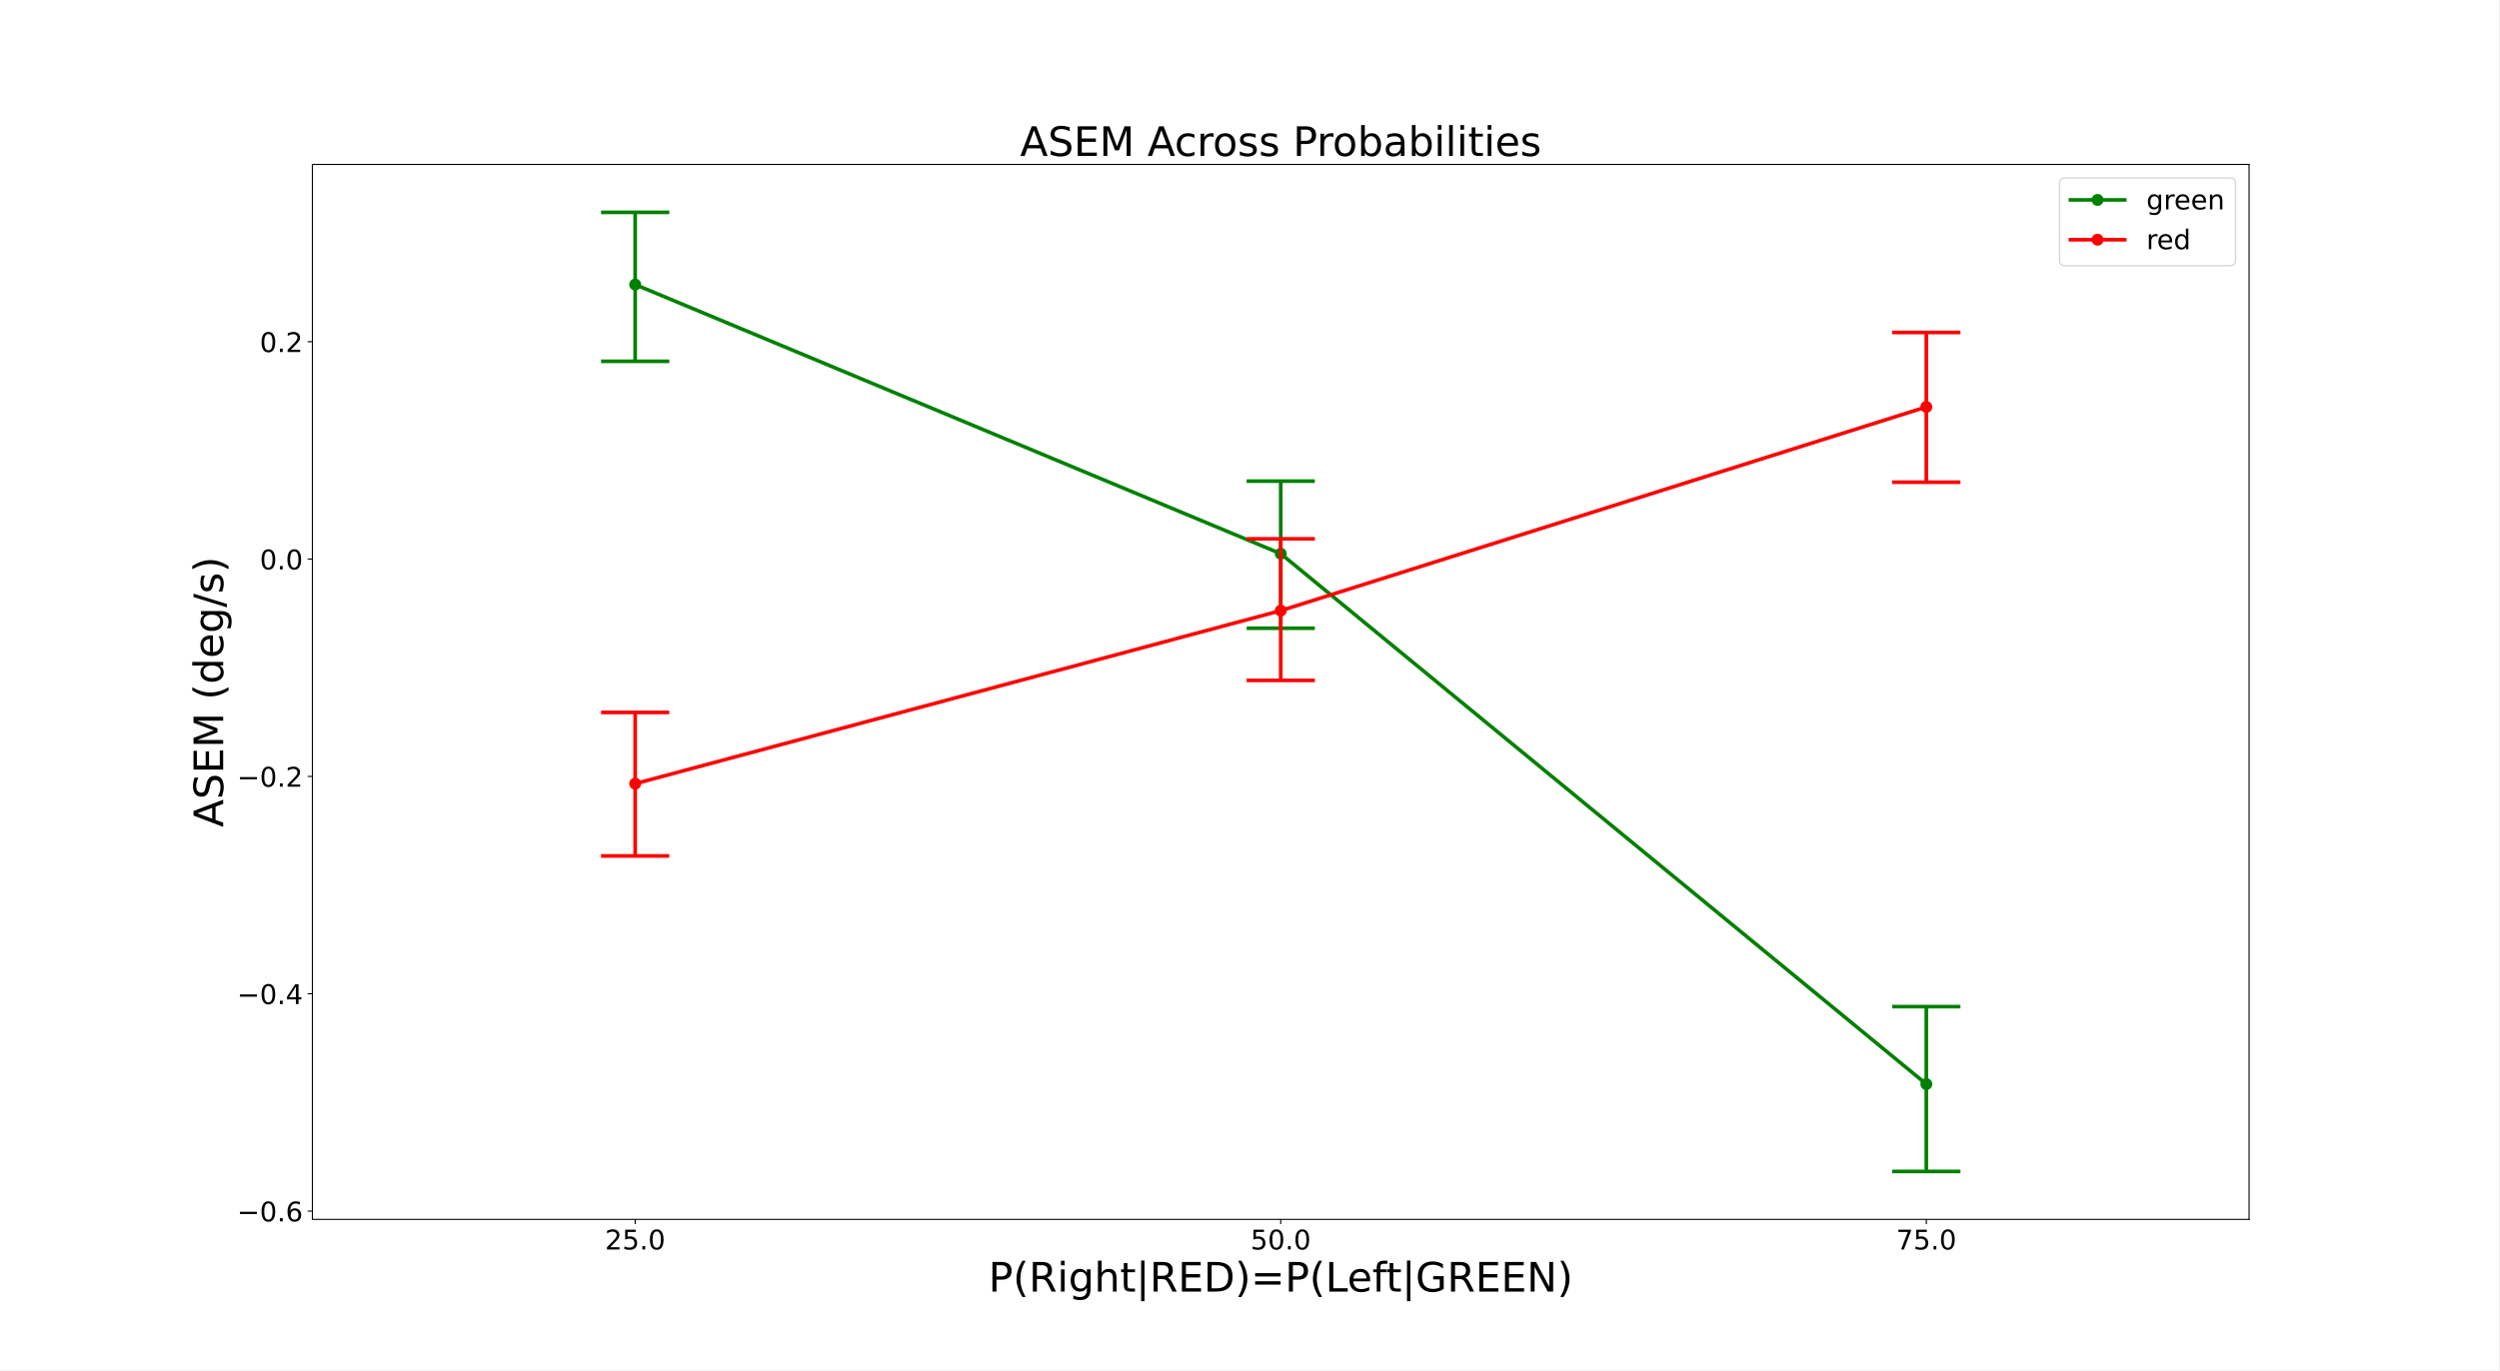
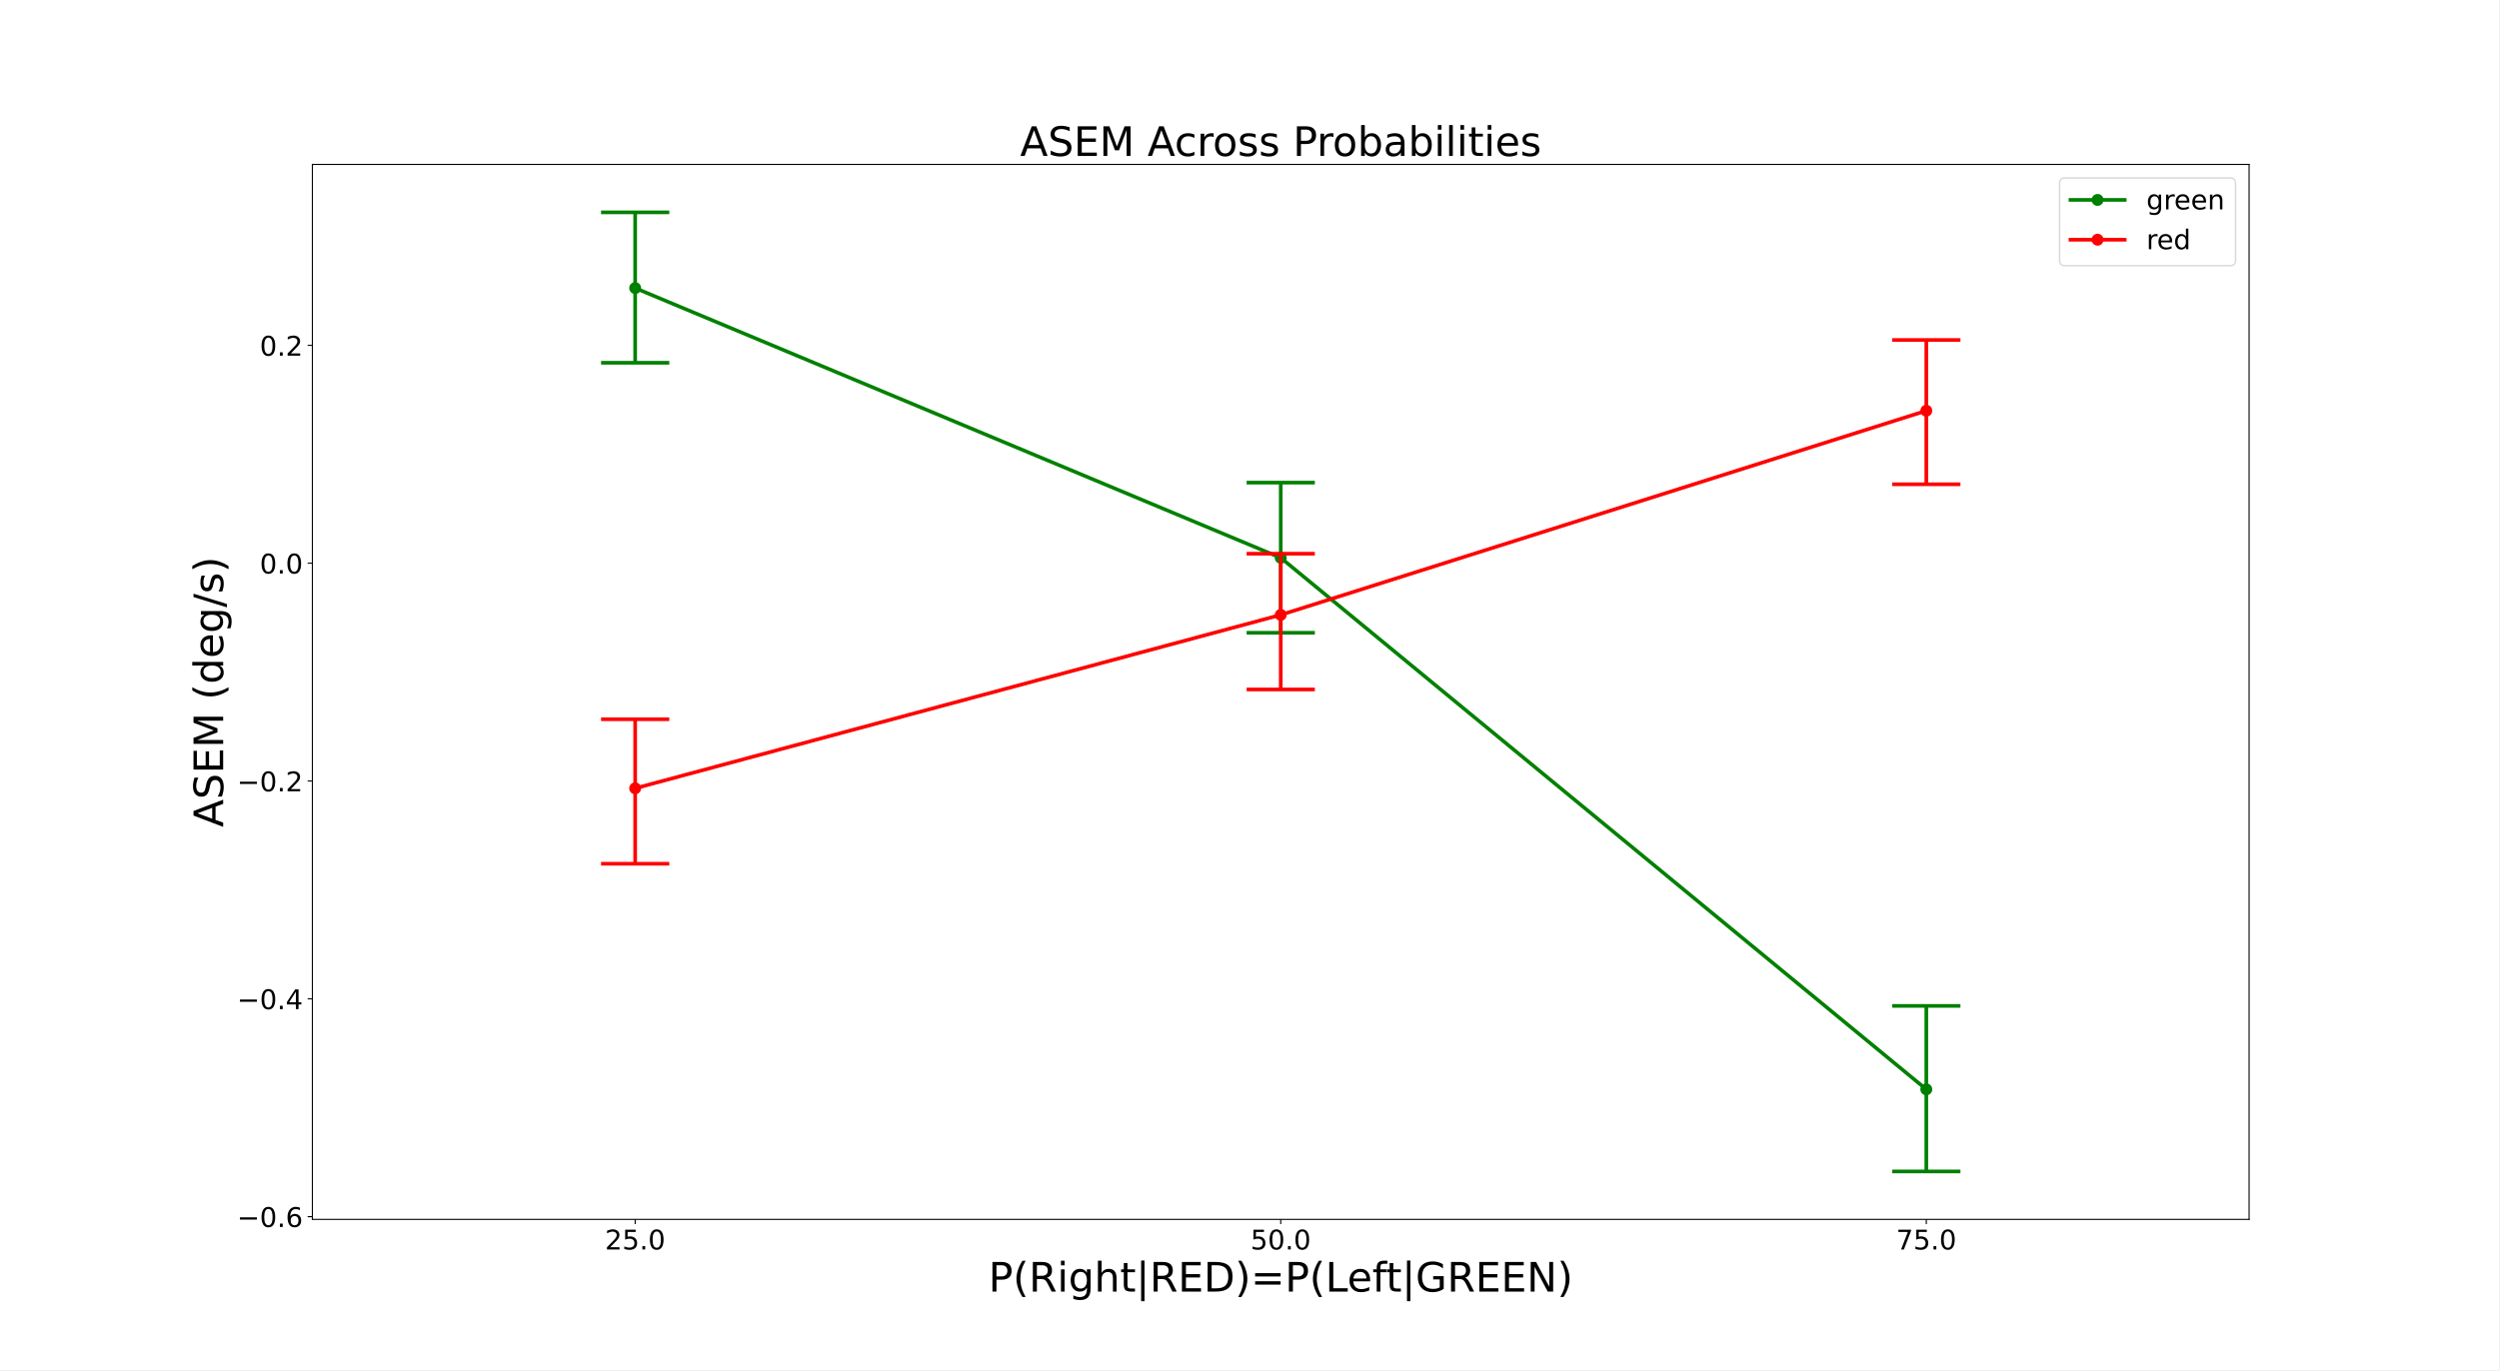
<svg xmlns="http://www.w3.org/2000/svg" xmlns:xlink="http://www.w3.org/1999/xlink" width="1843.2pt" height="1010.88pt" viewBox="0 0 1843.2 1010.88" version="1.1">
  <defs>
    <style type="text/css">*{stroke-linejoin: round; stroke-linecap: butt}</style>
  </defs>
  <g id="figure_1">
    <g id="patch_1">
      <path d="M 0 1010.88  L 1843.2 1010.88  L 1843.2 0  L 0 0  z " style="fill: #ffffff" />
    </g>
    <g id="axes_1">
      <g id="patch_2">
        <path d="M 230.4 899.683  L 1658.88 899.683  L 1658.88 121.306  L 230.4 121.306  z " style="fill: #ffffff" />
      </g>
      <g id="matplotlib.axis_1">
        <g id="xtick_1">
          <g id="line2d_1">
            <defs>
-               <path id="mf4b6a50b9d" d="M 0 0  L 0 3.5  " style="stroke: #000000; stroke-width: 0.8" />
-             </defs>
-             <g>
-               <use xlink:href="#mf4b6a50b9d" x="468.48" y="899.683" style="stroke: #000000; stroke-width: 0.8" />
+               <path id="m1a1787b58d" d="M 0 0  L 0 3.5  " style="stroke: #000000; stroke-width: 0.8" />
+             </defs>
+             <g>
+               <use xlink:href="#m1a1787b58d" x="468.48" y="899.683" style="stroke: #000000; stroke-width: 0.8" />
            </g>
          </g>
          <g id="text_1">
            <g transform="translate(446.2144 921.8801) scale(0.2 -0.2)">
              <defs>
                <path id="DejaVuSans-32" d="M 1228 531  L 3431 531  L 3431 0  L 469 0  L 469 531  Q 828 903 1448 1529  Q 2069 2156 2228 2338  Q 2531 2678 2651 2914  Q 2772 3150 2772 3378  Q 2772 3750 2511 3984  Q 2250 4219 1831 4219  Q 1534 4219 1204 4116  Q 875 4013 500 3803  L 500 4441  Q 881 4594 1212 4672  Q 1544 4750 1819 4750  Q 2544 4750 2975 4387  Q 3406 4025 3406 3419  Q 3406 3131 3298 2873  Q 3191 2616 2906 2266  Q 2828 2175 2409 1742  Q 1991 1309 1228 531  z " transform="scale(0.015625)" />
                <path id="DejaVuSans-35" d="M 691 4666  L 3169 4666  L 3169 4134  L 1269 4134  L 1269 2991  Q 1406 3038 1543 3061  Q 1681 3084 1819 3084  Q 2600 3084 3056 2656  Q 3513 2228 3513 1497  Q 3513 744 3044 326  Q 2575 -91 1722 -91  Q 1428 -91 1123 -41  Q 819 9 494 109  L 494 744  Q 775 591 1075 516  Q 1375 441 1709 441  Q 2250 441 2565 725  Q 2881 1009 2881 1497  Q 2881 1984 2565 2268  Q 2250 2553 1709 2553  Q 1456 2553 1204 2497  Q 953 2441 691 2322  L 691 4666  z " transform="scale(0.015625)" />
                <path id="DejaVuSans-2e" d="M 684 794  L 1344 794  L 1344 0  L 684 0  L 684 794  z " transform="scale(0.015625)" />
                <path id="DejaVuSans-30" d="M 2034 4250  Q 1547 4250 1301 3770  Q 1056 3291 1056 2328  Q 1056 1369 1301 889  Q 1547 409 2034 409  Q 2525 409 2770 889  Q 3016 1369 3016 2328  Q 3016 3291 2770 3770  Q 2525 4250 2034 4250  z M 2034 4750  Q 2819 4750 3233 4129  Q 3647 3509 3647 2328  Q 3647 1150 3233 529  Q 2819 -91 2034 -91  Q 1250 -91 836 529  Q 422 1150 422 2328  Q 422 3509 836 4129  Q 1250 4750 2034 4750  z " transform="scale(0.015625)" />
              </defs>
              <use xlink:href="#DejaVuSans-32" />
              <use xlink:href="#DejaVuSans-35" x="63.623" />
              <use xlink:href="#DejaVuSans-2e" x="127.246" />
              <use xlink:href="#DejaVuSans-30" x="159.033" />
            </g>
          </g>
        </g>
        <g id="xtick_2">
          <g id="line2d_2">
            <g>
-               <use xlink:href="#mf4b6a50b9d" x="944.64" y="899.683" style="stroke: #000000; stroke-width: 0.8" />
+               <use xlink:href="#m1a1787b58d" x="944.64" y="899.683" style="stroke: #000000; stroke-width: 0.8" />
            </g>
          </g>
          <g id="text_2">
            <g transform="translate(922.3744 921.8801) scale(0.2 -0.2)">
              <use xlink:href="#DejaVuSans-35" />
              <use xlink:href="#DejaVuSans-30" x="63.623" />
              <use xlink:href="#DejaVuSans-2e" x="127.246" />
              <use xlink:href="#DejaVuSans-30" x="159.033" />
            </g>
          </g>
        </g>
        <g id="xtick_3">
          <g id="line2d_3">
            <g>
-               <use xlink:href="#mf4b6a50b9d" x="1420.8" y="899.683" style="stroke: #000000; stroke-width: 0.8" />
+               <use xlink:href="#m1a1787b58d" x="1420.8" y="899.683" style="stroke: #000000; stroke-width: 0.8" />
            </g>
          </g>
          <g id="text_3">
            <g transform="translate(1398.534 921.8801) scale(0.2 -0.2)">
              <defs>
                <path id="DejaVuSans-37" d="M 525 4666  L 3525 4666  L 3525 4397  L 1831 0  L 1172 0  L 2766 4134  L 525 4134  L 525 4666  z " transform="scale(0.015625)" />
              </defs>
              <use xlink:href="#DejaVuSans-37" />
              <use xlink:href="#DejaVuSans-35" x="63.623" />
              <use xlink:href="#DejaVuSans-2e" x="127.246" />
              <use xlink:href="#DejaVuSans-30" x="159.033" />
            </g>
          </g>
        </g>
        <g id="text_4">
          <g transform="translate(729.0689 952.966) scale(0.3 -0.3)">
            <defs>
              <path id="DejaVuSans-50" d="M 1259 4147  L 1259 2394  L 2053 2394  Q 2494 2394 2734 2622  Q 2975 2850 2975 3272  Q 2975 3691 2734 3919  Q 2494 4147 2053 4147  L 1259 4147  z M 628 4666  L 2053 4666  Q 2838 4666 3239 4311  Q 3641 3956 3641 3272  Q 3641 2581 3239 2228  Q 2838 1875 2053 1875  L 1259 1875  L 1259 0  L 628 0  L 628 4666  z " transform="scale(0.015625)" />
              <path id="DejaVuSans-28" d="M 1984 4856  Q 1566 4138 1362 3434  Q 1159 2731 1159 2009  Q 1159 1288 1364 580  Q 1569 -128 1984 -844  L 1484 -844  Q 1016 -109 783 600  Q 550 1309 550 2009  Q 550 2706 781 3412  Q 1013 4119 1484 4856  L 1984 4856  z " transform="scale(0.015625)" />
              <path id="DejaVuSans-52" d="M 2841 2188  Q 3044 2119 3236 1894  Q 3428 1669 3622 1275  L 4263 0  L 3584 0  L 2988 1197  Q 2756 1666 2539 1819  Q 2322 1972 1947 1972  L 1259 1972  L 1259 0  L 628 0  L 628 4666  L 2053 4666  Q 2853 4666 3247 4331  Q 3641 3997 3641 3322  Q 3641 2881 3436 2590  Q 3231 2300 2841 2188  z M 1259 4147  L 1259 2491  L 2053 2491  Q 2509 2491 2742 2702  Q 2975 2913 2975 3322  Q 2975 3731 2742 3939  Q 2509 4147 2053 4147  L 1259 4147  z " transform="scale(0.015625)" />
              <path id="DejaVuSans-69" d="M 603 3500  L 1178 3500  L 1178 0  L 603 0  L 603 3500  z M 603 4863  L 1178 4863  L 1178 4134  L 603 4134  L 603 4863  z " transform="scale(0.015625)" />
              <path id="DejaVuSans-67" d="M 2906 1791  Q 2906 2416 2648 2759  Q 2391 3103 1925 3103  Q 1463 3103 1205 2759  Q 947 2416 947 1791  Q 947 1169 1205 825  Q 1463 481 1925 481  Q 2391 481 2648 825  Q 2906 1169 2906 1791  z M 3481 434  Q 3481 -459 3084 -895  Q 2688 -1331 1869 -1331  Q 1566 -1331 1297 -1286  Q 1028 -1241 775 -1147  L 775 -588  Q 1028 -725 1275 -790  Q 1522 -856 1778 -856  Q 2344 -856 2625 -561  Q 2906 -266 2906 331  L 2906 616  Q 2728 306 2450 153  Q 2172 0 1784 0  Q 1141 0 747 490  Q 353 981 353 1791  Q 353 2603 747 3093  Q 1141 3584 1784 3584  Q 2172 3584 2450 3431  Q 2728 3278 2906 2969  L 2906 3500  L 3481 3500  L 3481 434  z " transform="scale(0.015625)" />
              <path id="DejaVuSans-68" d="M 3513 2113  L 3513 0  L 2938 0  L 2938 2094  Q 2938 2591 2744 2837  Q 2550 3084 2163 3084  Q 1697 3084 1428 2787  Q 1159 2491 1159 1978  L 1159 0  L 581 0  L 581 4863  L 1159 4863  L 1159 2956  Q 1366 3272 1645 3428  Q 1925 3584 2291 3584  Q 2894 3584 3203 3211  Q 3513 2838 3513 2113  z " transform="scale(0.015625)" />
              <path id="DejaVuSans-74" d="M 1172 4494  L 1172 3500  L 2356 3500  L 2356 3053  L 1172 3053  L 1172 1153  Q 1172 725 1289 603  Q 1406 481 1766 481  L 2356 481  L 2356 0  L 1766 0  Q 1100 0 847 248  Q 594 497 594 1153  L 594 3053  L 172 3053  L 172 3500  L 594 3500  L 594 4494  L 1172 4494  z " transform="scale(0.015625)" />
              <path id="DejaVuSans-7c" d="M 1344 4891  L 1344 -1509  L 813 -1509  L 813 4891  L 1344 4891  z " transform="scale(0.015625)" />
              <path id="DejaVuSans-45" d="M 628 4666  L 3578 4666  L 3578 4134  L 1259 4134  L 1259 2753  L 3481 2753  L 3481 2222  L 1259 2222  L 1259 531  L 3634 531  L 3634 0  L 628 0  L 628 4666  z " transform="scale(0.015625)" />
              <path id="DejaVuSans-44" d="M 1259 4147  L 1259 519  L 2022 519  Q 2988 519 3436 956  Q 3884 1394 3884 2338  Q 3884 3275 3436 3711  Q 2988 4147 2022 4147  L 1259 4147  z M 628 4666  L 1925 4666  Q 3281 4666 3915 4102  Q 4550 3538 4550 2338  Q 4550 1131 3912 565  Q 3275 0 1925 0  L 628 0  L 628 4666  z " transform="scale(0.015625)" />
              <path id="DejaVuSans-29" d="M 513 4856  L 1013 4856  Q 1481 4119 1714 3412  Q 1947 2706 1947 2009  Q 1947 1309 1714 600  Q 1481 -109 1013 -844  L 513 -844  Q 928 -128 1133 580  Q 1338 1288 1338 2009  Q 1338 2731 1133 3434  Q 928 4138 513 4856  z " transform="scale(0.015625)" />
              <path id="DejaVuSans-3d" d="M 678 2906  L 4684 2906  L 4684 2381  L 678 2381  L 678 2906  z M 678 1631  L 4684 1631  L 4684 1100  L 678 1100  L 678 1631  z " transform="scale(0.015625)" />
              <path id="DejaVuSans-4c" d="M 628 4666  L 1259 4666  L 1259 531  L 3531 531  L 3531 0  L 628 0  L 628 4666  z " transform="scale(0.015625)" />
              <path id="DejaVuSans-65" d="M 3597 1894  L 3597 1613  L 953 1613  Q 991 1019 1311 708  Q 1631 397 2203 397  Q 2534 397 2845 478  Q 3156 559 3463 722  L 3463 178  Q 3153 47 2828 -22  Q 2503 -91 2169 -91  Q 1331 -91 842 396  Q 353 884 353 1716  Q 353 2575 817 3079  Q 1281 3584 2069 3584  Q 2775 3584 3186 3129  Q 3597 2675 3597 1894  z M 3022 2063  Q 3016 2534 2758 2815  Q 2500 3097 2075 3097  Q 1594 3097 1305 2825  Q 1016 2553 972 2059  L 3022 2063  z " transform="scale(0.015625)" />
              <path id="DejaVuSans-66" d="M 2375 4863  L 2375 4384  L 1825 4384  Q 1516 4384 1395 4259  Q 1275 4134 1275 3809  L 1275 3500  L 2222 3500  L 2222 3053  L 1275 3053  L 1275 0  L 697 0  L 697 3053  L 147 3053  L 147 3500  L 697 3500  L 697 3744  Q 697 4328 969 4595  Q 1241 4863 1831 4863  L 2375 4863  z " transform="scale(0.015625)" />
              <path id="DejaVuSans-47" d="M 3809 666  L 3809 1919  L 2778 1919  L 2778 2438  L 4434 2438  L 4434 434  Q 4069 175 3628 42  Q 3188 -91 2688 -91  Q 1594 -91 976 548  Q 359 1188 359 2328  Q 359 3472 976 4111  Q 1594 4750 2688 4750  Q 3144 4750 3555 4637  Q 3966 4525 4313 4306  L 4313 3634  Q 3963 3931 3569 4081  Q 3175 4231 2741 4231  Q 1884 4231 1454 3753  Q 1025 3275 1025 2328  Q 1025 1384 1454 906  Q 1884 428 2741 428  Q 3075 428 3337 486  Q 3600 544 3809 666  z " transform="scale(0.015625)" />
              <path id="DejaVuSans-4e" d="M 628 4666  L 1478 4666  L 3547 763  L 3547 4666  L 4159 4666  L 4159 0  L 3309 0  L 1241 3903  L 1241 0  L 628 0  L 628 4666  z " transform="scale(0.015625)" />
            </defs>
            <use xlink:href="#DejaVuSans-50" />
            <use xlink:href="#DejaVuSans-28" x="60.303" />
            <use xlink:href="#DejaVuSans-52" x="99.316" />
            <use xlink:href="#DejaVuSans-69" x="168.799" />
            <use xlink:href="#DejaVuSans-67" x="196.582" />
            <use xlink:href="#DejaVuSans-68" x="260.059" />
            <use xlink:href="#DejaVuSans-74" x="323.438" />
            <use xlink:href="#DejaVuSans-7c" x="362.646" />
            <use xlink:href="#DejaVuSans-52" x="396.338" />
            <use xlink:href="#DejaVuSans-45" x="465.82" />
            <use xlink:href="#DejaVuSans-44" x="529.004" />
            <use xlink:href="#DejaVuSans-29" x="606.006" />
            <use xlink:href="#DejaVuSans-3d" x="645.02" />
            <use xlink:href="#DejaVuSans-50" x="728.809" />
            <use xlink:href="#DejaVuSans-28" x="789.111" />
            <use xlink:href="#DejaVuSans-4c" x="828.125" />
            <use xlink:href="#DejaVuSans-65" x="882.088" />
            <use xlink:href="#DejaVuSans-66" x="943.611" />
            <use xlink:href="#DejaVuSans-74" x="977.066" />
            <use xlink:href="#DejaVuSans-7c" x="1016.275" />
            <use xlink:href="#DejaVuSans-47" x="1049.967" />
            <use xlink:href="#DejaVuSans-52" x="1127.457" />
            <use xlink:href="#DejaVuSans-45" x="1196.939" />
            <use xlink:href="#DejaVuSans-45" x="1260.123" />
            <use xlink:href="#DejaVuSans-4e" x="1323.307" />
            <use xlink:href="#DejaVuSans-29" x="1398.111" />
          </g>
        </g>
      </g>
      <g id="matplotlib.axis_2">
        <g id="ytick_1">
          <g id="line2d_4">
            <defs>
-               <path id="md0210f1084" d="M 0 0  L -3.5 0  " style="stroke: #000000; stroke-width: 0.8" />
-             </defs>
-             <g>
-               <use xlink:href="#md0210f1084" x="230.4" y="893.573" style="stroke: #000000; stroke-width: 0.8" />
+               <path id="mfa709f520a" d="M 0 0  L -3.5 0  " style="stroke: #000000; stroke-width: 0.8" />
+             </defs>
+             <g>
+               <use xlink:href="#mfa709f520a" x="230.4" y="897.684" style="stroke: #000000; stroke-width: 0.8" />
            </g>
          </g>
          <g id="text_5">
-             <g transform="translate(174.8344 901.1716) scale(0.2 -0.2)">
+             <g transform="translate(174.8344 905.2823) scale(0.2 -0.2)">
              <defs>
                <path id="DejaVuSans-2212" d="M 678 2272  L 4684 2272  L 4684 1741  L 678 1741  L 678 2272  z " transform="scale(0.015625)" />
                <path id="DejaVuSans-36" d="M 2113 2584  Q 1688 2584 1439 2293  Q 1191 2003 1191 1497  Q 1191 994 1439 701  Q 1688 409 2113 409  Q 2538 409 2786 701  Q 3034 994 3034 1497  Q 3034 2003 2786 2293  Q 2538 2584 2113 2584  z M 3366 4563  L 3366 3988  Q 3128 4100 2886 4159  Q 2644 4219 2406 4219  Q 1781 4219 1451 3797  Q 1122 3375 1075 2522  Q 1259 2794 1537 2939  Q 1816 3084 2150 3084  Q 2853 3084 3261 2657  Q 3669 2231 3669 1497  Q 3669 778 3244 343  Q 2819 -91 2113 -91  Q 1303 -91 875 529  Q 447 1150 447 2328  Q 447 3434 972 4092  Q 1497 4750 2381 4750  Q 2619 4750 2861 4703  Q 3103 4656 3366 4563  z " transform="scale(0.015625)" />
              </defs>
              <use xlink:href="#DejaVuSans-2212" />
              <use xlink:href="#DejaVuSans-30" x="83.789" />
              <use xlink:href="#DejaVuSans-2e" x="147.412" />
              <use xlink:href="#DejaVuSans-36" x="179.199" />
            </g>
          </g>
        </g>
        <g id="ytick_2">
          <g id="line2d_5">
            <g>
-               <use xlink:href="#md0210f1084" x="230.4" y="733.212" style="stroke: #000000; stroke-width: 0.8" />
+               <use xlink:href="#mfa709f520a" x="230.4" y="736.968" style="stroke: #000000; stroke-width: 0.8" />
            </g>
          </g>
          <g id="text_6">
-             <g transform="translate(174.8344 740.8103) scale(0.2 -0.2)">
+             <g transform="translate(174.8344 744.5664) scale(0.2 -0.2)">
              <defs>
                <path id="DejaVuSans-34" d="M 2419 4116  L 825 1625  L 2419 1625  L 2419 4116  z M 2253 4666  L 3047 4666  L 3047 1625  L 3713 1625  L 3713 1100  L 3047 1100  L 3047 0  L 2419 0  L 2419 1100  L 313 1100  L 313 1709  L 2253 4666  z " transform="scale(0.015625)" />
              </defs>
              <use xlink:href="#DejaVuSans-2212" />
              <use xlink:href="#DejaVuSans-30" x="83.789" />
              <use xlink:href="#DejaVuSans-2e" x="147.412" />
              <use xlink:href="#DejaVuSans-34" x="179.199" />
            </g>
          </g>
        </g>
        <g id="ytick_3">
          <g id="line2d_6">
            <g>
-               <use xlink:href="#md0210f1084" x="230.4" y="572.851" style="stroke: #000000; stroke-width: 0.8" />
+               <use xlink:href="#mfa709f520a" x="230.4" y="576.252" style="stroke: #000000; stroke-width: 0.8" />
            </g>
          </g>
          <g id="text_7">
-             <g transform="translate(174.8344 580.4491) scale(0.2 -0.2)">
+             <g transform="translate(174.8344 583.8504) scale(0.2 -0.2)">
              <use xlink:href="#DejaVuSans-2212" />
              <use xlink:href="#DejaVuSans-30" x="83.789" />
              <use xlink:href="#DejaVuSans-2e" x="147.412" />
              <use xlink:href="#DejaVuSans-32" x="179.199" />
            </g>
          </g>
        </g>
        <g id="ytick_4">
          <g id="line2d_7">
            <g>
-               <use xlink:href="#md0210f1084" x="230.4" y="412.489" style="stroke: #000000; stroke-width: 0.8" />
+               <use xlink:href="#mfa709f520a" x="230.4" y="415.536" style="stroke: #000000; stroke-width: 0.8" />
            </g>
          </g>
          <g id="text_8">
-             <g transform="translate(191.5938 420.0878) scale(0.2 -0.2)">
+             <g transform="translate(191.5938 423.1345) scale(0.2 -0.2)">
              <use xlink:href="#DejaVuSans-30" />
              <use xlink:href="#DejaVuSans-2e" x="63.623" />
              <use xlink:href="#DejaVuSans-30" x="95.41" />
            </g>
          </g>
        </g>
        <g id="ytick_5">
          <g id="line2d_8">
            <g>
-               <use xlink:href="#md0210f1084" x="230.4" y="252.128" style="stroke: #000000; stroke-width: 0.8" />
+               <use xlink:href="#mfa709f520a" x="230.4" y="254.82" style="stroke: #000000; stroke-width: 0.8" />
            </g>
          </g>
          <g id="text_9">
-             <g transform="translate(191.5938 259.7265) scale(0.2 -0.2)">
+             <g transform="translate(191.5938 262.4185) scale(0.2 -0.2)">
              <use xlink:href="#DejaVuSans-30" />
              <use xlink:href="#DejaVuSans-2e" x="63.623" />
              <use xlink:href="#DejaVuSans-32" x="95.41" />
            </g>
          </g>
        </g>
        <g id="text_10">
          <g transform="translate(164.5953 610.3124) rotate(-90) scale(0.3 -0.3)">
            <defs>
              <path id="DejaVuSans-41" d="M 2188 4044  L 1331 1722  L 3047 1722  L 2188 4044  z M 1831 4666  L 2547 4666  L 4325 0  L 3669 0  L 3244 1197  L 1141 1197  L 716 0  L 50 0  L 1831 4666  z " transform="scale(0.015625)" />
              <path id="DejaVuSans-53" d="M 3425 4513  L 3425 3897  Q 3066 4069 2747 4153  Q 2428 4238 2131 4238  Q 1616 4238 1336 4038  Q 1056 3838 1056 3469  Q 1056 3159 1242 3001  Q 1428 2844 1947 2747  L 2328 2669  Q 3034 2534 3370 2195  Q 3706 1856 3706 1288  Q 3706 609 3251 259  Q 2797 -91 1919 -91  Q 1588 -91 1214 -16  Q 841 59 441 206  L 441 856  Q 825 641 1194 531  Q 1563 422 1919 422  Q 2459 422 2753 634  Q 3047 847 3047 1241  Q 3047 1584 2836 1778  Q 2625 1972 2144 2069  L 1759 2144  Q 1053 2284 737 2584  Q 422 2884 422 3419  Q 422 4038 858 4394  Q 1294 4750 2059 4750  Q 2388 4750 2728 4690  Q 3069 4631 3425 4513  z " transform="scale(0.015625)" />
              <path id="DejaVuSans-4d" d="M 628 4666  L 1569 4666  L 2759 1491  L 3956 4666  L 4897 4666  L 4897 0  L 4281 0  L 4281 4097  L 3078 897  L 2444 897  L 1241 4097  L 1241 0  L 628 0  L 628 4666  z " transform="scale(0.015625)" />
              <path id="DejaVuSans-20" transform="scale(0.015625)" />
              <path id="DejaVuSans-64" d="M 2906 2969  L 2906 4863  L 3481 4863  L 3481 0  L 2906 0  L 2906 525  Q 2725 213 2448 61  Q 2172 -91 1784 -91  Q 1150 -91 751 415  Q 353 922 353 1747  Q 353 2572 751 3078  Q 1150 3584 1784 3584  Q 2172 3584 2448 3432  Q 2725 3281 2906 2969  z M 947 1747  Q 947 1113 1208 752  Q 1469 391 1925 391  Q 2381 391 2643 752  Q 2906 1113 2906 1747  Q 2906 2381 2643 2742  Q 2381 3103 1925 3103  Q 1469 3103 1208 2742  Q 947 2381 947 1747  z " transform="scale(0.015625)" />
              <path id="DejaVuSans-2f" d="M 1625 4666  L 2156 4666  L 531 -594  L 0 -594  L 1625 4666  z " transform="scale(0.015625)" />
              <path id="DejaVuSans-73" d="M 2834 3397  L 2834 2853  Q 2591 2978 2328 3040  Q 2066 3103 1784 3103  Q 1356 3103 1142 2972  Q 928 2841 928 2578  Q 928 2378 1081 2264  Q 1234 2150 1697 2047  L 1894 2003  Q 2506 1872 2764 1633  Q 3022 1394 3022 966  Q 3022 478 2636 193  Q 2250 -91 1575 -91  Q 1294 -91 989 -36  Q 684 19 347 128  L 347 722  Q 666 556 975 473  Q 1284 391 1588 391  Q 1994 391 2212 530  Q 2431 669 2431 922  Q 2431 1156 2273 1281  Q 2116 1406 1581 1522  L 1381 1569  Q 847 1681 609 1914  Q 372 2147 372 2553  Q 372 3047 722 3315  Q 1072 3584 1716 3584  Q 2034 3584 2315 3537  Q 2597 3491 2834 3397  z " transform="scale(0.015625)" />
            </defs>
            <use xlink:href="#DejaVuSans-41" />
            <use xlink:href="#DejaVuSans-53" x="68.408" />
            <use xlink:href="#DejaVuSans-45" x="131.885" />
            <use xlink:href="#DejaVuSans-4d" x="195.068" />
            <use xlink:href="#DejaVuSans-20" x="281.348" />
            <use xlink:href="#DejaVuSans-28" x="313.135" />
            <use xlink:href="#DejaVuSans-64" x="352.148" />
            <use xlink:href="#DejaVuSans-65" x="415.625" />
            <use xlink:href="#DejaVuSans-67" x="477.148" />
            <use xlink:href="#DejaVuSans-2f" x="540.625" />
            <use xlink:href="#DejaVuSans-73" x="574.316" />
            <use xlink:href="#DejaVuSans-29" x="626.416" />
          </g>
        </g>
      </g>
      <g id="line2d_9">
-         <path d="M 468.48 209.949  L 944.64 408.524  L 1420.8 799.844  " clip-path="url(#p58be6d0de2)" style="fill: none; stroke: #008000; stroke-width: 2.7; stroke-linecap: square" />
+         <path d="M 468.48 212.547  L 944.64 411.562  L 1420.8 803.747  " clip-path="url(#pc4c5f21741)" style="fill: none; stroke: #008000; stroke-width: 2.7; stroke-linecap: square" />
        <defs>
-           <path id="m858c4dada2" d="M 0 3.384  C 0.897 3.384 1.758 3.027 2.393 2.393  C 3.027 1.758 3.384 0.897 3.384 0  C 3.384 -0.897 3.027 -1.758 2.393 -2.393  C 1.758 -3.027 0.897 -3.384 0 -3.384  C -0.897 -3.384 -1.758 -3.027 -2.393 -2.393  C -3.027 -1.758 -3.384 -0.897 -3.384 0  C -3.384 0.897 -3.027 1.758 -2.393 2.393  C -1.758 3.027 -0.897 3.384 0 3.384  z " style="stroke: #008000; stroke-width: 2.025" />
+           <path id="m301dffc19b" d="M 0 3.384  C 0.897 3.384 1.758 3.027 2.393 2.393  C 3.027 1.758 3.384 0.897 3.384 0  C 3.384 -0.897 3.027 -1.758 2.393 -2.393  C 1.758 -3.027 0.897 -3.384 0 -3.384  C -0.897 -3.384 -1.758 -3.027 -2.393 -2.393  C -3.027 -1.758 -3.384 -0.897 -3.384 0  C -3.384 0.897 -3.027 1.758 -2.393 2.393  C -1.758 3.027 -0.897 3.384 0 3.384  z " style="stroke: #008000; stroke-width: 2.025" />
        </defs>
-         <g clip-path="url(#p58be6d0de2)">
-           <use xlink:href="#m858c4dada2" x="468.48" y="209.949" style="fill: #008000; stroke: #008000; stroke-width: 2.025" />
-           <use xlink:href="#m858c4dada2" x="944.64" y="408.524" style="fill: #008000; stroke: #008000; stroke-width: 2.025" />
-           <use xlink:href="#m858c4dada2" x="1420.8" y="799.844" style="fill: #008000; stroke: #008000; stroke-width: 2.025" />
+         <g clip-path="url(#pc4c5f21741)">
+           <use xlink:href="#m301dffc19b" x="468.48" y="212.547" style="fill: #008000; stroke: #008000; stroke-width: 2.025" />
+           <use xlink:href="#m301dffc19b" x="944.64" y="411.562" style="fill: #008000; stroke: #008000; stroke-width: 2.025" />
+           <use xlink:href="#m301dffc19b" x="1420.8" y="803.747" style="fill: #008000; stroke: #008000; stroke-width: 2.025" />
        </g>
      </g>
      <g id="line2d_10">
-         <path d="M 444.672 266.564  L 492.288 266.564  M 468.48 266.564  L 468.48 156.686  M 444.672 156.686  L 492.288 156.686  " clip-path="url(#p58be6d0de2)" style="fill: none; stroke: #008000; stroke-width: 2.7; stroke-linecap: square" />
+         <path d="M 444.672 267.645  L 492.288 267.645  M 468.48 267.645  L 468.48 156.686  M 444.672 156.686  L 492.288 156.686  " clip-path="url(#pc4c5f21741)" style="fill: none; stroke: #008000; stroke-width: 2.7; stroke-linecap: square" />
      </g>
      <g id="line2d_11">
-         <path d="M 920.832 463.515  L 968.448 463.515  M 944.64 463.515  L 944.64 354.979  M 920.832 354.979  L 968.448 354.979  " clip-path="url(#p58be6d0de2)" style="fill: none; stroke: #008000; stroke-width: 2.7; stroke-linecap: square" />
+         <path d="M 920.832 466.856  L 968.448 466.856  M 944.64 466.856  L 944.64 356.065  M 920.832 356.065  L 968.448 356.065  " clip-path="url(#pc4c5f21741)" style="fill: none; stroke: #008000; stroke-width: 2.7; stroke-linecap: square" />
      </g>
      <g id="line2d_12">
-         <path d="M 1396.992 864.302  L 1444.608 864.302  M 1420.8 864.302  L 1420.8 742.711  M 1396.992 742.711  L 1444.608 742.711  " clip-path="url(#p58be6d0de2)" style="fill: none; stroke: #008000; stroke-width: 2.7; stroke-linecap: square" />
+         <path d="M 1396.992 864.302  L 1444.608 864.302  M 1420.8 864.302  L 1420.8 742.181  M 1396.992 742.181  L 1444.608 742.181  " clip-path="url(#pc4c5f21741)" style="fill: none; stroke: #008000; stroke-width: 2.7; stroke-linecap: square" />
      </g>
      <g id="line2d_13">
-         <path d="M 468.48 578.214  L 944.64 450.534  L 1420.8 300.235  " clip-path="url(#p58be6d0de2)" style="fill: none; stroke: #ff0000; stroke-width: 2.7; stroke-linecap: square" />
+         <path d="M 468.48 581.628  L 944.64 453.664  L 1420.8 303.034  " clip-path="url(#pc4c5f21741)" style="fill: none; stroke: #ff0000; stroke-width: 2.7; stroke-linecap: square" />
        <defs>
-           <path id="m32c4f7251f" d="M 0 3.384  C 0.897 3.384 1.758 3.027 2.393 2.393  C 3.027 1.758 3.384 0.897 3.384 0  C 3.384 -0.897 3.027 -1.758 2.393 -2.393  C 1.758 -3.027 0.897 -3.384 0 -3.384  C -0.897 -3.384 -1.758 -3.027 -2.393 -2.393  C -3.027 -1.758 -3.384 -0.897 -3.384 0  C -3.384 0.897 -3.027 1.758 -2.393 2.393  C -1.758 3.027 -0.897 3.384 0 3.384  z " style="stroke: #ff0000; stroke-width: 2.025" />
+           <path id="m28819d75a4" d="M 0 3.384  C 0.897 3.384 1.758 3.027 2.393 2.393  C 3.027 1.758 3.384 0.897 3.384 0  C 3.384 -0.897 3.027 -1.758 2.393 -2.393  C 1.758 -3.027 0.897 -3.384 0 -3.384  C -0.897 -3.384 -1.758 -3.027 -2.393 -2.393  C -3.027 -1.758 -3.384 -0.897 -3.384 0  C -3.384 0.897 -3.027 1.758 -2.393 2.393  C -1.758 3.027 -0.897 3.384 0 3.384  z " style="stroke: #ff0000; stroke-width: 2.025" />
        </defs>
-         <g clip-path="url(#p58be6d0de2)">
-           <use xlink:href="#m32c4f7251f" x="468.48" y="578.214" style="fill: #ff0000; stroke: #ff0000; stroke-width: 2.025" />
-           <use xlink:href="#m32c4f7251f" x="944.64" y="450.534" style="fill: #ff0000; stroke: #ff0000; stroke-width: 2.025" />
-           <use xlink:href="#m32c4f7251f" x="1420.8" y="300.235" style="fill: #ff0000; stroke: #ff0000; stroke-width: 2.025" />
+         <g clip-path="url(#pc4c5f21741)">
+           <use xlink:href="#m28819d75a4" x="468.48" y="581.628" style="fill: #ff0000; stroke: #ff0000; stroke-width: 2.025" />
+           <use xlink:href="#m28819d75a4" x="944.64" y="453.664" style="fill: #ff0000; stroke: #ff0000; stroke-width: 2.025" />
+           <use xlink:href="#m28819d75a4" x="1420.8" y="303.034" style="fill: #ff0000; stroke: #ff0000; stroke-width: 2.025" />
        </g>
      </g>
      <g id="line2d_14">
-         <path d="M 444.672 631.536  L 492.288 631.536  M 468.48 631.536  L 468.48 525.673  M 444.672 525.673  L 492.288 525.673  " clip-path="url(#p58be6d0de2)" style="fill: none; stroke: #ff0000; stroke-width: 2.7; stroke-linecap: square" />
+         <path d="M 444.672 637.257  L 492.288 637.257  M 468.48 637.257  L 468.48 530.658  M 444.672 530.658  L 492.288 530.658  " clip-path="url(#pc4c5f21741)" style="fill: none; stroke: #ff0000; stroke-width: 2.7; stroke-linecap: square" />
      </g>
      <g id="line2d_15">
-         <path d="M 920.832 502.009  L 968.448 502.009  M 944.64 502.009  L 944.64 397.542  M 920.832 397.542  L 968.448 397.542  " clip-path="url(#p58be6d0de2)" style="fill: none; stroke: #ff0000; stroke-width: 2.7; stroke-linecap: square" />
+         <path d="M 920.832 508.698  L 968.448 508.698  M 944.64 508.698  L 944.64 408.527  M 920.832 408.527  L 968.448 408.527  " clip-path="url(#pc4c5f21741)" style="fill: none; stroke: #ff0000; stroke-width: 2.7; stroke-linecap: square" />
      </g>
      <g id="line2d_16">
-         <path d="M 1396.992 355.792  L 1444.608 355.792  M 1420.8 355.792  L 1420.8 245.275  M 1396.992 245.275  L 1444.608 245.275  " clip-path="url(#p58be6d0de2)" style="fill: none; stroke: #ff0000; stroke-width: 2.7; stroke-linecap: square" />
+         <path d="M 1396.992 357.331  L 1444.608 357.331  M 1420.8 357.331  L 1420.8 250.849  M 1396.992 250.849  L 1444.608 250.849  " clip-path="url(#pc4c5f21741)" style="fill: none; stroke: #ff0000; stroke-width: 2.7; stroke-linecap: square" />
      </g>
      <g id="line2d_17" />
      <g id="line2d_18" />
      <g id="patch_3">
        <path d="M 230.4 899.683  L 230.4 121.306  " style="fill: none; stroke: #000000; stroke-width: 0.8; stroke-linejoin: miter; stroke-linecap: square" />
      </g>
      <g id="patch_4">
        <path d="M 1658.88 899.683  L 1658.88 121.306  " style="fill: none; stroke: #000000; stroke-width: 0.8; stroke-linejoin: miter; stroke-linecap: square" />
      </g>
      <g id="patch_5">
        <path d="M 230.4 899.683  L 1658.88 899.683  " style="fill: none; stroke: #000000; stroke-width: 0.8; stroke-linejoin: miter; stroke-linecap: square" />
      </g>
      <g id="patch_6">
        <path d="M 230.4 121.306  L 1658.88 121.306  " style="fill: none; stroke: #000000; stroke-width: 0.8; stroke-linejoin: miter; stroke-linecap: square" />
      </g>
      <g id="text_11">
        <g transform="translate(752.4009 115.0665) scale(0.3 -0.3)">
          <defs>
            <path id="DejaVuSans-63" d="M 3122 3366  L 3122 2828  Q 2878 2963 2633 3030  Q 2388 3097 2138 3097  Q 1578 3097 1268 2742  Q 959 2388 959 1747  Q 959 1106 1268 751  Q 1578 397 2138 397  Q 2388 397 2633 464  Q 2878 531 3122 666  L 3122 134  Q 2881 22 2623 -34  Q 2366 -91 2075 -91  Q 1284 -91 818 406  Q 353 903 353 1747  Q 353 2603 823 3093  Q 1294 3584 2113 3584  Q 2378 3584 2631 3529  Q 2884 3475 3122 3366  z " transform="scale(0.015625)" />
            <path id="DejaVuSans-72" d="M 2631 2963  Q 2534 3019 2420 3045  Q 2306 3072 2169 3072  Q 1681 3072 1420 2755  Q 1159 2438 1159 1844  L 1159 0  L 581 0  L 581 3500  L 1159 3500  L 1159 2956  Q 1341 3275 1631 3429  Q 1922 3584 2338 3584  Q 2397 3584 2469 3576  Q 2541 3569 2628 3553  L 2631 2963  z " transform="scale(0.015625)" />
            <path id="DejaVuSans-6f" d="M 1959 3097  Q 1497 3097 1228 2736  Q 959 2375 959 1747  Q 959 1119 1226 758  Q 1494 397 1959 397  Q 2419 397 2687 759  Q 2956 1122 2956 1747  Q 2956 2369 2687 2733  Q 2419 3097 1959 3097  z M 1959 3584  Q 2709 3584 3137 3096  Q 3566 2609 3566 1747  Q 3566 888 3137 398  Q 2709 -91 1959 -91  Q 1206 -91 779 398  Q 353 888 353 1747  Q 353 2609 779 3096  Q 1206 3584 1959 3584  z " transform="scale(0.015625)" />
            <path id="DejaVuSans-62" d="M 3116 1747  Q 3116 2381 2855 2742  Q 2594 3103 2138 3103  Q 1681 3103 1420 2742  Q 1159 2381 1159 1747  Q 1159 1113 1420 752  Q 1681 391 2138 391  Q 2594 391 2855 752  Q 3116 1113 3116 1747  z M 1159 2969  Q 1341 3281 1617 3432  Q 1894 3584 2278 3584  Q 2916 3584 3314 3078  Q 3713 2572 3713 1747  Q 3713 922 3314 415  Q 2916 -91 2278 -91  Q 1894 -91 1617 61  Q 1341 213 1159 525  L 1159 0  L 581 0  L 581 4863  L 1159 4863  L 1159 2969  z " transform="scale(0.015625)" />
            <path id="DejaVuSans-61" d="M 2194 1759  Q 1497 1759 1228 1600  Q 959 1441 959 1056  Q 959 750 1161 570  Q 1363 391 1709 391  Q 2188 391 2477 730  Q 2766 1069 2766 1631  L 2766 1759  L 2194 1759  z M 3341 1997  L 3341 0  L 2766 0  L 2766 531  Q 2569 213 2275 61  Q 1981 -91 1556 -91  Q 1019 -91 701 211  Q 384 513 384 1019  Q 384 1609 779 1909  Q 1175 2209 1959 2209  L 2766 2209  L 2766 2266  Q 2766 2663 2505 2880  Q 2244 3097 1772 3097  Q 1472 3097 1187 3025  Q 903 2953 641 2809  L 641 3341  Q 956 3463 1253 3523  Q 1550 3584 1831 3584  Q 2591 3584 2966 3190  Q 3341 2797 3341 1997  z " transform="scale(0.015625)" />
            <path id="DejaVuSans-6c" d="M 603 4863  L 1178 4863  L 1178 0  L 603 0  L 603 4863  z " transform="scale(0.015625)" />
          </defs>
          <use xlink:href="#DejaVuSans-41" />
          <use xlink:href="#DejaVuSans-53" x="68.408" />
          <use xlink:href="#DejaVuSans-45" x="131.885" />
          <use xlink:href="#DejaVuSans-4d" x="195.068" />
          <use xlink:href="#DejaVuSans-20" x="281.348" />
          <use xlink:href="#DejaVuSans-41" x="313.135" />
          <use xlink:href="#DejaVuSans-63" x="379.793" />
          <use xlink:href="#DejaVuSans-72" x="434.773" />
          <use xlink:href="#DejaVuSans-6f" x="473.637" />
          <use xlink:href="#DejaVuSans-73" x="534.818" />
          <use xlink:href="#DejaVuSans-73" x="586.918" />
          <use xlink:href="#DejaVuSans-20" x="639.018" />
          <use xlink:href="#DejaVuSans-50" x="670.805" />
          <use xlink:href="#DejaVuSans-72" x="729.357" />
          <use xlink:href="#DejaVuSans-6f" x="768.221" />
          <use xlink:href="#DejaVuSans-62" x="829.402" />
          <use xlink:href="#DejaVuSans-61" x="892.879" />
          <use xlink:href="#DejaVuSans-62" x="954.158" />
          <use xlink:href="#DejaVuSans-69" x="1017.635" />
          <use xlink:href="#DejaVuSans-6c" x="1045.418" />
          <use xlink:href="#DejaVuSans-69" x="1073.201" />
          <use xlink:href="#DejaVuSans-74" x="1100.984" />
          <use xlink:href="#DejaVuSans-69" x="1140.193" />
          <use xlink:href="#DejaVuSans-65" x="1167.977" />
          <use xlink:href="#DejaVuSans-73" x="1229.5" />
        </g>
      </g>
      <g id="legend_1">
        <g id="patch_7">
          <path d="M 1523.124 196.018  L 1644.88 196.018  Q 1648.88 196.018 1648.88 192.018  L 1648.88 135.306  Q 1648.88 131.306 1644.88 131.306  L 1523.124 131.306  Q 1519.124 131.306 1519.124 135.306  L 1519.124 192.018  Q 1519.124 196.018 1523.124 196.018  z " style="fill: #ffffff; opacity: 0.8; stroke: #cccccc; stroke-linejoin: miter" />
        </g>
        <g id="line2d_19">
          <path d="M 1527.124 147.502  L 1547.124 147.502  L 1567.124 147.502  " style="fill: none; stroke: #008000; stroke-width: 2.7; stroke-linecap: square" />
          <g>
-             <use xlink:href="#m858c4dada2" x="1547.124" y="147.502" style="fill: #008000; stroke: #008000; stroke-width: 2.025" />
+             <use xlink:href="#m301dffc19b" x="1547.124" y="147.502" style="fill: #008000; stroke: #008000; stroke-width: 2.025" />
          </g>
        </g>
        <g id="text_12">
          <g transform="translate(1583.124 154.5025) scale(0.2 -0.2)">
            <defs>
              <path id="DejaVuSans-6e" d="M 3513 2113  L 3513 0  L 2938 0  L 2938 2094  Q 2938 2591 2744 2837  Q 2550 3084 2163 3084  Q 1697 3084 1428 2787  Q 1159 2491 1159 1978  L 1159 0  L 581 0  L 581 3500  L 1159 3500  L 1159 2956  Q 1366 3272 1645 3428  Q 1925 3584 2291 3584  Q 2894 3584 3203 3211  Q 3513 2838 3513 2113  z " transform="scale(0.015625)" />
            </defs>
            <use xlink:href="#DejaVuSans-67" />
            <use xlink:href="#DejaVuSans-72" x="63.477" />
            <use xlink:href="#DejaVuSans-65" x="102.34" />
            <use xlink:href="#DejaVuSans-65" x="163.863" />
            <use xlink:href="#DejaVuSans-6e" x="225.387" />
          </g>
        </g>
        <g id="line2d_20">
          <path d="M 1527.124 176.859  L 1547.124 176.859  L 1567.124 176.859  " style="fill: none; stroke: #ff0000; stroke-width: 2.7; stroke-linecap: square" />
          <g>
-             <use xlink:href="#m32c4f7251f" x="1547.124" y="176.859" style="fill: #ff0000; stroke: #ff0000; stroke-width: 2.025" />
+             <use xlink:href="#m28819d75a4" x="1547.124" y="176.859" style="fill: #ff0000; stroke: #ff0000; stroke-width: 2.025" />
          </g>
        </g>
        <g id="text_13">
          <g transform="translate(1583.124 183.8587) scale(0.2 -0.2)">
            <use xlink:href="#DejaVuSans-72" />
            <use xlink:href="#DejaVuSans-65" x="38.863" />
            <use xlink:href="#DejaVuSans-64" x="100.387" />
          </g>
        </g>
      </g>
    </g>
  </g>
  <defs>
-     <clipPath id="p58be6d0de2">
+     <clipPath id="pc4c5f21741">
      <rect x="230.4" y="121.306" width="1428.48" height="778.378" />
    </clipPath>
  </defs>
</svg>
